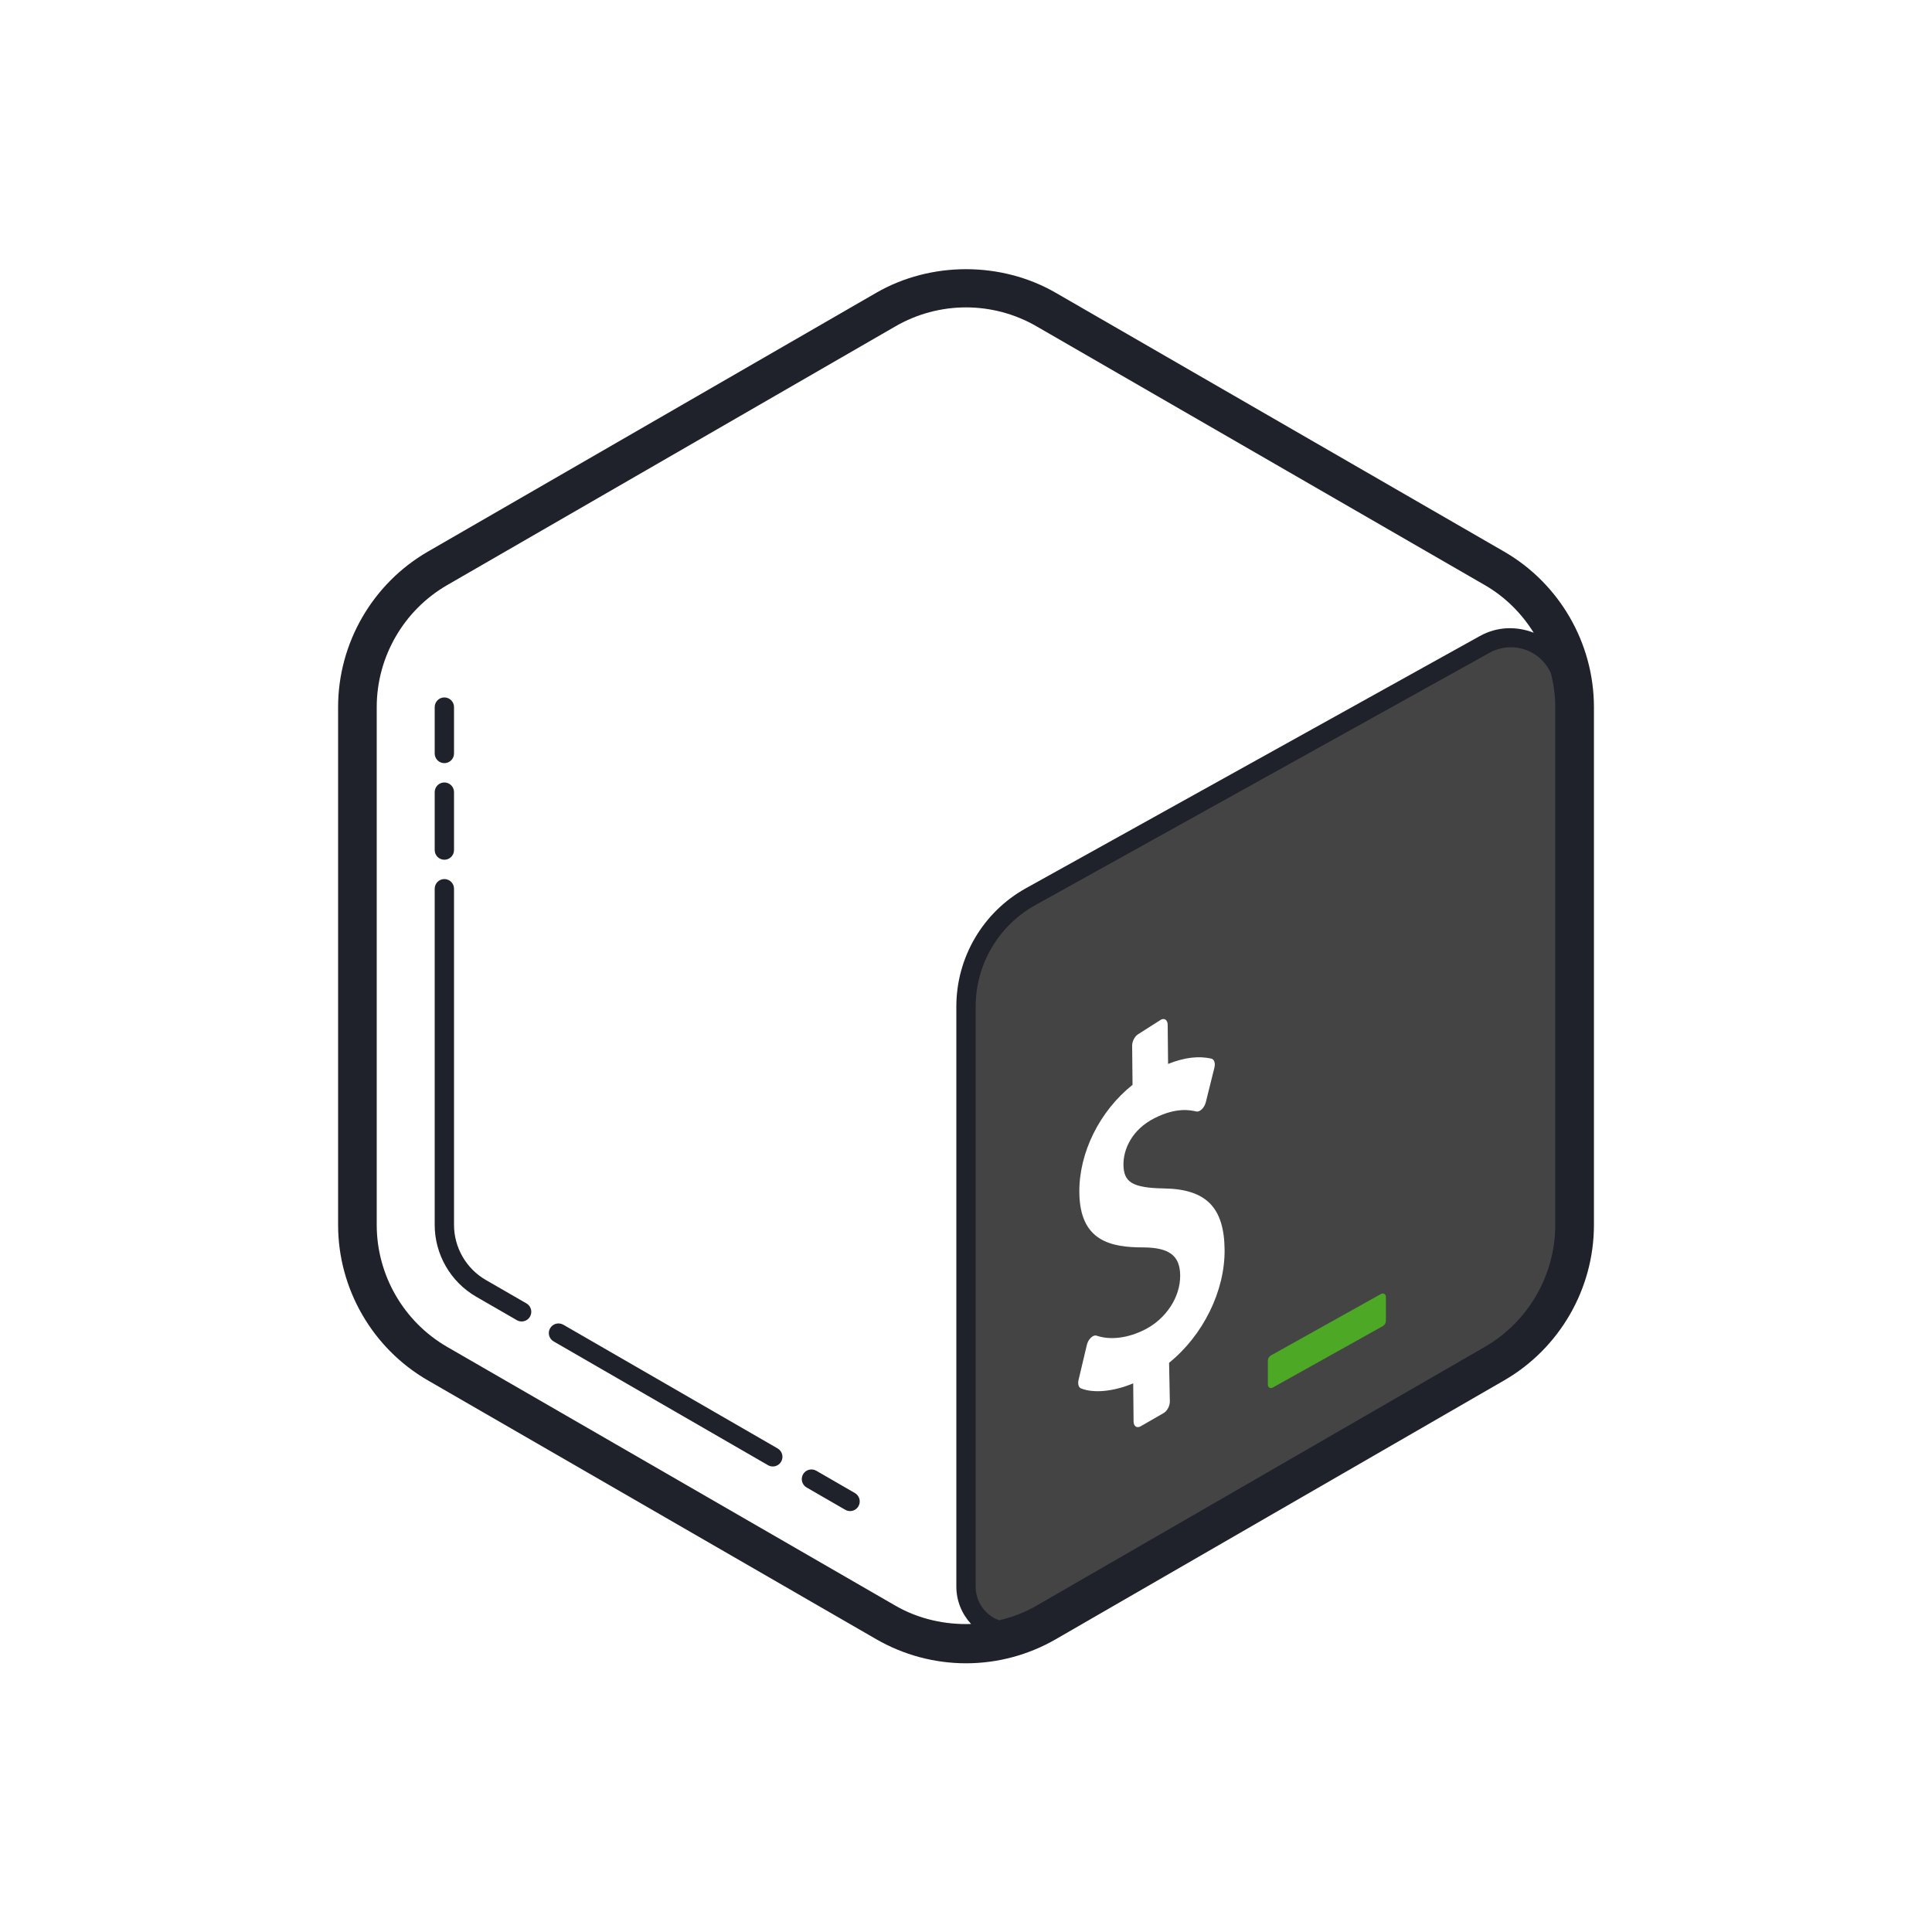
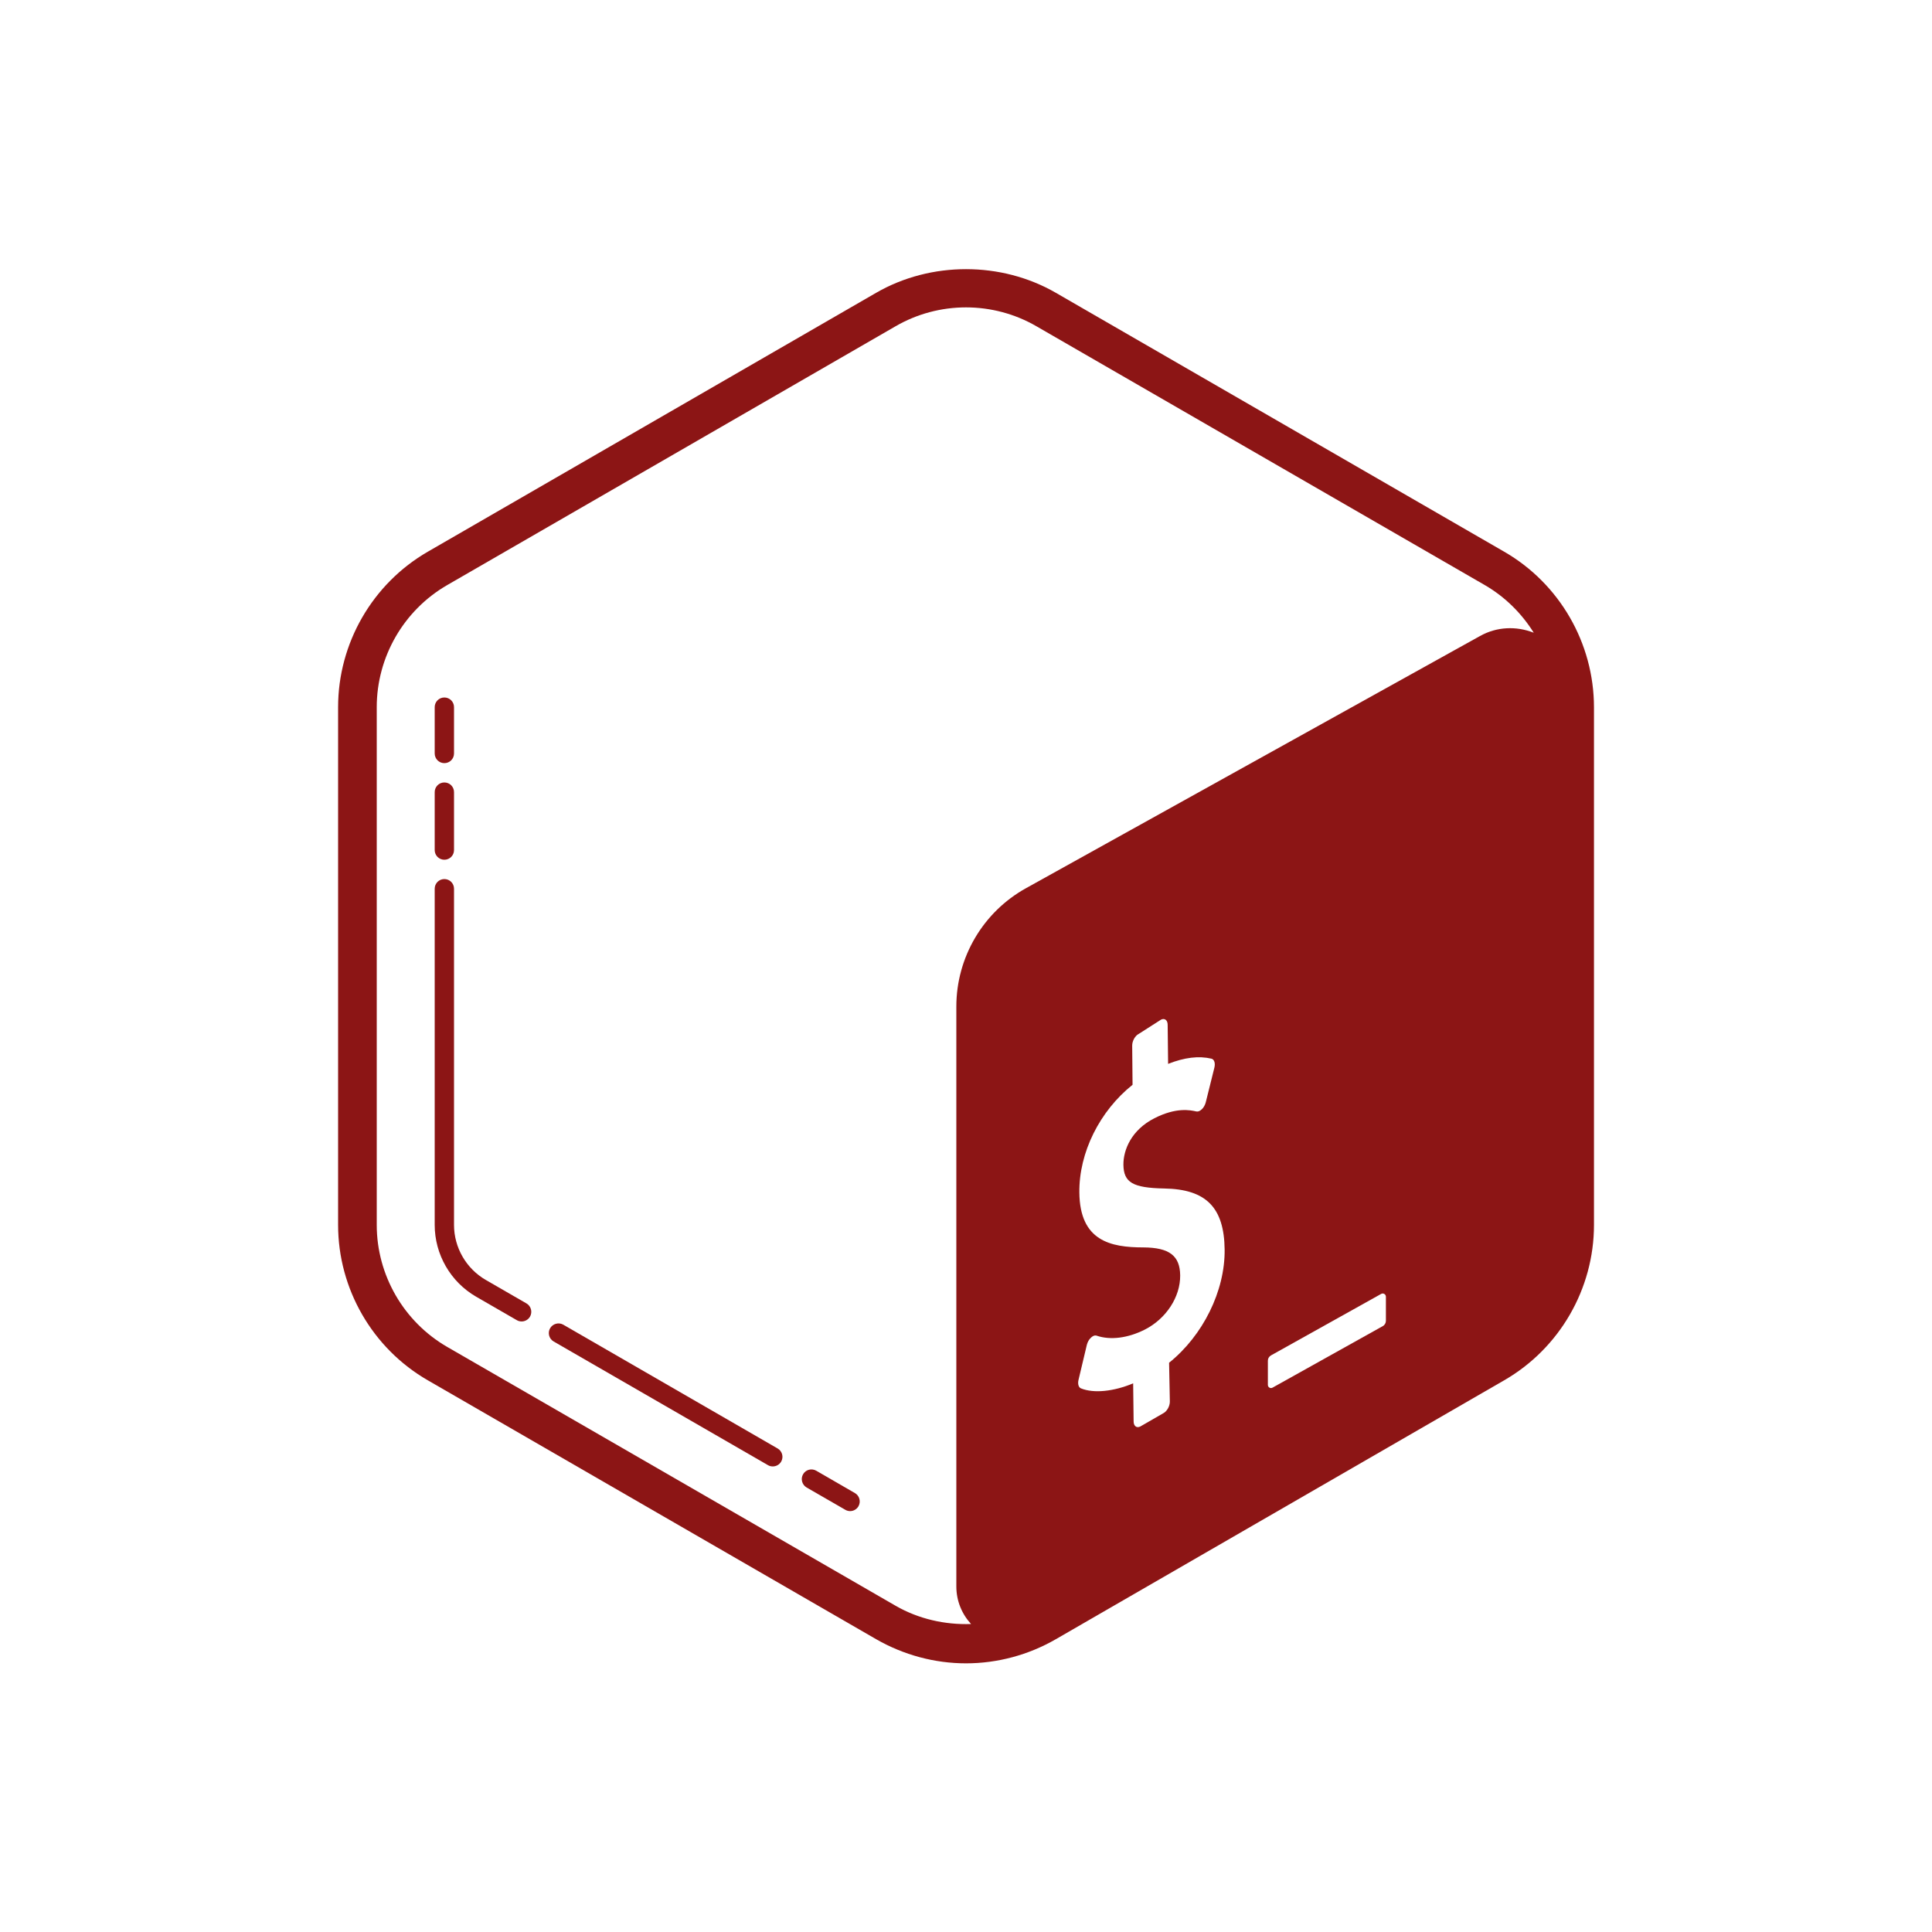
- <svg xmlns="http://www.w3.org/2000/svg" viewBox="0 0 400 400" width="400px" height="400px">
-   <g id="surface30591224">
-     <path style=" stroke:none;fill-rule:nonzero;fill:rgb(100%,100%,100%);fill-opacity:1;" d="M 328 254.453 L 328 145.547 C 328 133.516 321.59 122.391 311.156 116.375 L 216.844 61.922 C 206.422 55.902 193.59 55.902 183.16 61.922 L 88.844 116.375 C 78.422 122.391 72 133.516 72 145.547 L 72 254.457 C 72 266.488 78.422 277.613 88.844 283.629 L 183.156 338.078 C 193.586 344.098 206.422 344.098 216.84 338.078 L 311.156 283.629 C 321.59 277.609 328 266.484 328 254.453 " />
-     <path style=" stroke:none;fill-rule:nonzero;fill:rgb(26.667%,26.667%,27.059%);fill-opacity:1;" d="M 307.371 133.426 L 213.383 185.645 C 205.125 190.23 200 198.934 200 208.383 L 200 328.473 C 200 335.719 207.793 340.309 214.137 336.789 L 315.871 280.266 C 319.227 277.461 321.977 274.066 324 270.266 L 324 143.215 C 324 134.68 314.832 129.277 307.371 133.426 Z M 307.371 133.426 " />
-     <path style=" stroke:none;fill-rule:nonzero;fill:rgb(100%,100%,100%);fill-opacity:1;" d="M 240.367 211.113 C 241.125 210.727 241.746 211.199 241.758 212.188 L 241.836 220.273 C 245.215 218.934 248.156 218.566 250.824 219.188 C 251.402 219.336 251.66 220.125 251.426 221.059 L 249.645 228.219 C 249.496 228.766 249.199 229.312 248.836 229.648 C 248.676 229.805 248.52 229.914 248.363 230 C 248.121 230.121 247.883 230.16 247.664 230.117 C 246.445 229.84 243.555 229.207 239.008 231.512 C 234.238 233.934 232.566 238.07 232.602 241.145 C 232.641 244.824 234.527 245.941 241.035 246.055 C 249.707 246.195 253.453 249.992 253.539 258.715 C 253.637 267.301 249.051 276.508 242.047 282.148 L 242.203 290.16 C 242.211 291.125 241.594 292.227 240.828 292.613 L 236.086 295.34 C 235.328 295.723 234.703 295.254 234.695 294.289 L 234.617 286.41 C 230.551 288.105 226.445 288.508 223.816 287.457 C 223.316 287.262 223.102 286.527 223.305 285.691 L 225.02 278.457 C 225.156 277.891 225.457 277.316 225.867 276.953 C 226.008 276.812 226.164 276.703 226.312 276.629 C 226.578 276.492 226.844 276.461 227.07 276.547 C 229.898 277.496 233.52 277.051 237.008 275.289 C 241.43 273.051 244.391 268.535 244.344 264.051 C 244.305 259.988 242.102 258.301 236.742 258.262 C 229.93 258.273 223.57 256.941 223.465 246.898 C 223.375 238.633 227.676 230.035 234.48 224.602 L 234.398 216.52 C 234.391 215.527 235 214.441 235.777 214.039 Z M 240.367 211.113 " />
-     <path style=" stroke:none;fill-rule:nonzero;fill:rgb(30.196%,66.275%,14.51%);fill-opacity:1;" d="M 286.289 274.559 L 263.473 287.301 C 263.035 287.543 262.496 287.223 262.496 286.727 L 262.496 281.719 C 262.496 281.27 262.738 280.852 263.137 280.629 L 285.953 267.887 C 286.395 267.645 286.938 267.965 286.938 268.469 L 286.938 273.461 C 286.938 273.922 286.688 274.336 286.289 274.559 " />
-     <path style=" stroke:none;fill-rule:nonzero;fill:rgb(12.157%,12.941%,16.863%);fill-opacity:1;" d="M 176 312.852 C 175.66 312.852 175.316 312.77 175 312.586 L 167 307.965 C 166.043 307.41 165.715 306.188 166.27 305.23 C 166.82 304.273 168.043 303.953 169 304.5 L 177 309.121 C 177.957 309.672 178.285 310.895 177.73 311.852 C 177.363 312.496 176.688 312.852 176 312.852 Z M 160 303.617 C 159.66 303.617 159.316 303.531 159 303.348 L 114.629 277.73 C 113.672 277.18 113.344 275.957 113.895 275 C 114.449 274.043 115.672 273.723 116.629 274.27 L 161 299.883 C 161.957 300.438 162.285 301.66 161.73 302.617 C 161.363 303.258 160.688 303.617 160 303.617 Z M 108 273.594 C 107.66 273.594 107.316 273.508 107 273.324 L 98.578 268.465 C 93.289 265.406 90 259.715 90 253.605 L 90 184 C 90 182.895 90.895 182 92 182 C 93.105 182 94 182.895 94 184 L 94 253.605 C 94 258.289 96.52 262.656 100.578 265 L 109 269.859 C 109.957 270.41 110.285 271.637 109.73 272.594 C 109.363 273.234 108.688 273.594 108 273.594 Z M 92 178 C 90.895 178 90 177.105 90 176 L 90 164 C 90 162.895 90.895 162 92 162 C 93.105 162 94 162.895 94 164 L 94 176 C 94 177.105 93.105 178 92 178 Z M 92 158 C 90.895 158 90 157.105 90 156 L 90 146.398 C 90 145.297 90.895 144.398 92 144.398 C 93.105 144.398 94 145.297 94 146.398 L 94 156 C 94 157.105 93.105 158 92 158 Z M 92 158 " />
-     <path style=" stroke:none;fill-rule:nonzero;fill:rgb(12.157%,12.941%,16.863%);fill-opacity:1;" d="M 311.422 114.211 L 218.578 60.617 C 207.316 54.109 192.715 54.102 181.422 60.617 L 88.574 114.215 C 77.117 120.836 70 133.168 70 146.398 L 70 253.609 C 70 266.84 77.117 279.172 88.578 285.789 L 181.43 339.387 C 187.074 342.645 193.5 344.367 200.004 344.367 C 206.516 344.367 212.941 342.645 218.586 339.387 L 311.43 285.789 C 322.883 279.176 330.008 266.848 330.008 253.609 L 330.008 146.398 C 330 133.164 322.883 120.832 311.422 114.211 Z M 185.422 332.457 L 92.574 278.855 C 83.586 273.664 77.996 263.992 77.996 253.609 L 77.996 146.398 C 77.996 136.016 83.578 126.34 92.574 121.145 L 185.422 67.547 C 189.848 64.992 194.887 63.641 200 63.641 C 205.117 63.641 210.156 64.992 214.578 67.547 L 307.426 121.145 C 311.629 123.57 315.047 127.004 317.539 131.004 C 313.91 129.586 309.895 129.734 306.398 131.68 L 212.414 183.895 C 203.523 188.832 198 198.215 198 208.383 L 198 328.473 C 198 331.426 199.129 334.141 201.051 336.227 C 195.637 336.414 190.164 335.191 185.422 332.457 Z M 307.422 278.855 L 214.574 332.457 C 212.176 333.84 209.578 334.82 206.902 335.453 C 206.5 335.301 206.09 335.164 205.703 334.938 C 203.383 333.57 202 331.152 202 328.469 L 202 208.383 C 202 199.668 206.734 191.625 214.359 187.391 L 308.344 135.176 C 309.746 134.395 311.277 134.008 312.809 134.008 C 314.406 134.008 316.012 134.438 317.465 135.289 C 319.133 136.27 320.34 137.723 321.109 139.398 C 321.672 141.668 322 144.012 322 146.398 L 322 253.609 C 322 263.996 316.414 273.668 307.422 278.855 Z M 307.422 278.855 " />
+ <svg xmlns="http://www.w3.org/2000/svg" viewBox="0 0 100 100" width="100px" height="100px">
+   <g id="surface30207404">
+     <path style=" stroke:none;fill-rule:nonzero;fill:rgb(100%,100%,100%);fill-opacity:1;" d="M 82 63.613 L 82 36.387 C 82 33.379 80.398 30.598 77.789 29.094 L 54.211 15.48 C 51.605 13.977 48.398 13.977 45.789 15.48 L 22.211 29.094 C 19.605 30.598 18 33.379 18 36.387 L 18 63.613 C 18 66.621 19.605 69.402 22.211 70.906 L 45.789 84.52 C 48.395 86.023 51.605 86.023 54.211 84.52 L 77.789 70.906 C 80.398 69.402 82 66.621 82 63.613 " />
+     <path style=" stroke:none;fill-rule:nonzero;fill:rgb(54.902%,8.235%,8.235%);fill-opacity:1;" d="M 76.844 33.355 L 53.348 46.41 C 51.281 47.559 50 49.734 50 52.098 L 50 82.117 C 50 83.93 51.949 85.078 53.535 84.195 L 78.969 70.066 C 79.809 69.363 80.492 68.516 81 67.566 L 81 35.805 C 81 33.672 78.707 32.32 76.844 33.355 Z M 76.844 33.355 " />
+     <path style=" stroke:none;fill-rule:nonzero;fill:rgb(100%,100%,100%);fill-opacity:1;" d="M 60.094 52.777 C 60.281 52.684 60.438 52.801 60.438 53.047 L 60.461 55.066 C 61.305 54.734 62.039 54.641 62.707 54.797 C 62.852 54.836 62.914 55.031 62.855 55.266 L 62.41 57.055 C 62.375 57.191 62.301 57.328 62.211 57.41 C 62.168 57.449 62.129 57.48 62.09 57.5 C 62.031 57.531 61.973 57.539 61.914 57.527 C 61.609 57.461 60.891 57.301 59.754 57.879 C 58.559 58.484 58.141 59.52 58.148 60.285 C 58.16 61.207 58.633 61.484 60.258 61.516 C 62.426 61.551 63.363 62.496 63.387 64.68 C 63.41 66.824 62.262 69.129 60.512 70.535 L 60.551 72.539 C 60.555 72.781 60.398 73.059 60.207 73.152 L 59.02 73.836 C 58.832 73.93 58.676 73.812 58.676 73.57 L 58.652 71.602 C 57.637 72.027 56.609 72.129 55.953 71.863 C 55.828 71.816 55.773 71.633 55.824 71.422 L 56.254 69.613 C 56.289 69.473 56.363 69.328 56.469 69.238 C 56.504 69.203 56.539 69.176 56.578 69.156 C 56.645 69.121 56.711 69.113 56.77 69.137 C 57.477 69.375 58.379 69.262 59.254 68.82 C 60.355 68.262 61.098 67.133 61.086 66.012 C 61.074 64.996 60.523 64.574 59.188 64.566 C 57.48 64.566 55.895 64.234 55.867 61.727 C 55.844 59.656 56.918 57.508 58.621 56.148 L 58.602 54.129 C 58.598 53.883 58.75 53.609 58.945 53.512 Z M 60.094 52.777 " />
+     <path style=" stroke:none;fill-rule:nonzero;fill:rgb(100%,100%,100%);fill-opacity:1;" d="M 71.57 68.641 L 65.867 71.824 C 65.758 71.887 65.625 71.805 65.625 71.684 L 65.625 70.43 C 65.625 70.316 65.684 70.215 65.785 70.156 L 71.488 66.973 C 71.598 66.91 71.734 66.992 71.734 67.117 L 71.734 68.363 C 71.734 68.48 71.672 68.586 71.57 68.641 " />
+     <path style=" stroke:none;fill-rule:nonzero;fill:rgb(54.902%,8.235%,8.235%);fill-opacity:1;" d="M 44 78.215 C 43.914 78.215 43.828 78.191 43.75 78.145 L 41.75 76.992 C 41.512 76.852 41.43 76.547 41.566 76.309 C 41.703 76.066 42.012 75.988 42.25 76.125 L 44.25 77.281 C 44.488 77.418 44.57 77.723 44.434 77.965 C 44.34 78.125 44.172 78.215 44 78.215 Z M 40 75.902 C 39.914 75.902 39.828 75.883 39.75 75.836 L 28.656 69.434 C 28.418 69.297 28.336 68.988 28.473 68.75 C 28.613 68.512 28.918 68.43 29.156 68.566 L 40.25 74.973 C 40.488 75.109 40.57 75.414 40.434 75.652 C 40.34 75.812 40.172 75.902 40 75.902 Z M 27 68.398 C 26.914 68.398 26.828 68.379 26.75 68.332 L 24.645 67.117 C 23.32 66.352 22.5 64.93 22.5 63.402 L 22.5 46 C 22.5 45.723 22.723 45.5 23 45.5 C 23.277 45.5 23.5 45.723 23.5 46 L 23.5 63.402 C 23.5 64.57 24.129 65.664 25.145 66.25 L 27.25 67.465 C 27.488 67.602 27.57 67.91 27.434 68.148 C 27.34 68.309 27.172 68.398 27 68.398 Z M 23 44.5 C 22.723 44.5 22.5 44.277 22.5 44 L 22.5 41 C 22.5 40.723 22.723 40.5 23 40.5 C 23.277 40.5 23.5 40.723 23.5 41 L 23.5 44 C 23.5 44.277 23.277 44.5 23 44.5 Z M 23 39.5 C 22.723 39.5 22.5 39.277 22.5 39 L 22.5 36.602 C 22.5 36.324 22.723 36.102 23 36.102 C 23.277 36.102 23.5 36.324 23.5 36.602 L 23.5 39 C 23.5 39.277 23.277 39.5 23 39.5 Z M 23 39.5 " />
+     <path style=" stroke:none;fill-rule:nonzero;fill:rgb(54.902%,8.235%,8.235%);fill-opacity:1;" d="M 77.855 28.555 L 54.645 15.152 C 51.828 13.527 48.18 13.523 45.355 15.152 L 22.145 28.555 C 19.277 30.211 17.5 33.293 17.5 36.602 L 17.5 63.402 C 17.5 66.711 19.277 69.793 22.145 71.445 L 45.355 84.848 C 46.77 85.66 48.375 86.094 50 86.094 C 51.629 86.094 53.234 85.66 54.645 84.848 L 77.855 71.445 C 80.723 69.793 82.504 66.711 82.504 63.402 L 82.504 36.602 C 82.5 33.289 80.723 30.207 77.855 28.555 Z M 46.355 83.113 L 23.145 69.715 C 20.895 68.414 19.5 65.996 19.5 63.402 L 19.5 36.602 C 19.5 34.004 20.895 31.586 23.145 30.285 L 46.355 16.887 C 47.461 16.246 48.723 15.91 50 15.91 C 51.277 15.91 52.539 16.246 53.645 16.887 L 76.855 30.285 C 77.906 30.895 78.762 31.75 79.387 32.75 C 78.477 32.395 77.473 32.434 76.602 32.922 L 53.105 45.973 C 50.883 47.207 49.5 49.555 49.5 52.098 L 49.5 82.117 C 49.5 82.855 49.781 83.535 50.262 84.059 C 48.91 84.105 47.539 83.797 46.355 83.113 Z M 76.855 69.715 L 53.645 83.113 C 53.043 83.461 52.395 83.703 51.727 83.863 C 51.625 83.824 51.523 83.789 51.426 83.734 C 50.848 83.395 50.5 82.789 50.5 82.117 L 50.5 52.098 C 50.5 49.918 51.684 47.906 53.59 46.848 L 77.086 33.793 C 77.438 33.598 77.82 33.504 78.203 33.504 C 78.602 33.504 79.004 33.609 79.367 33.82 C 79.781 34.066 80.086 34.43 80.277 34.852 C 80.418 35.418 80.5 36.004 80.5 36.602 L 80.5 63.402 C 80.5 66 79.105 68.418 76.855 69.715 Z M 76.855 69.715 " />
  </g>
</svg>
